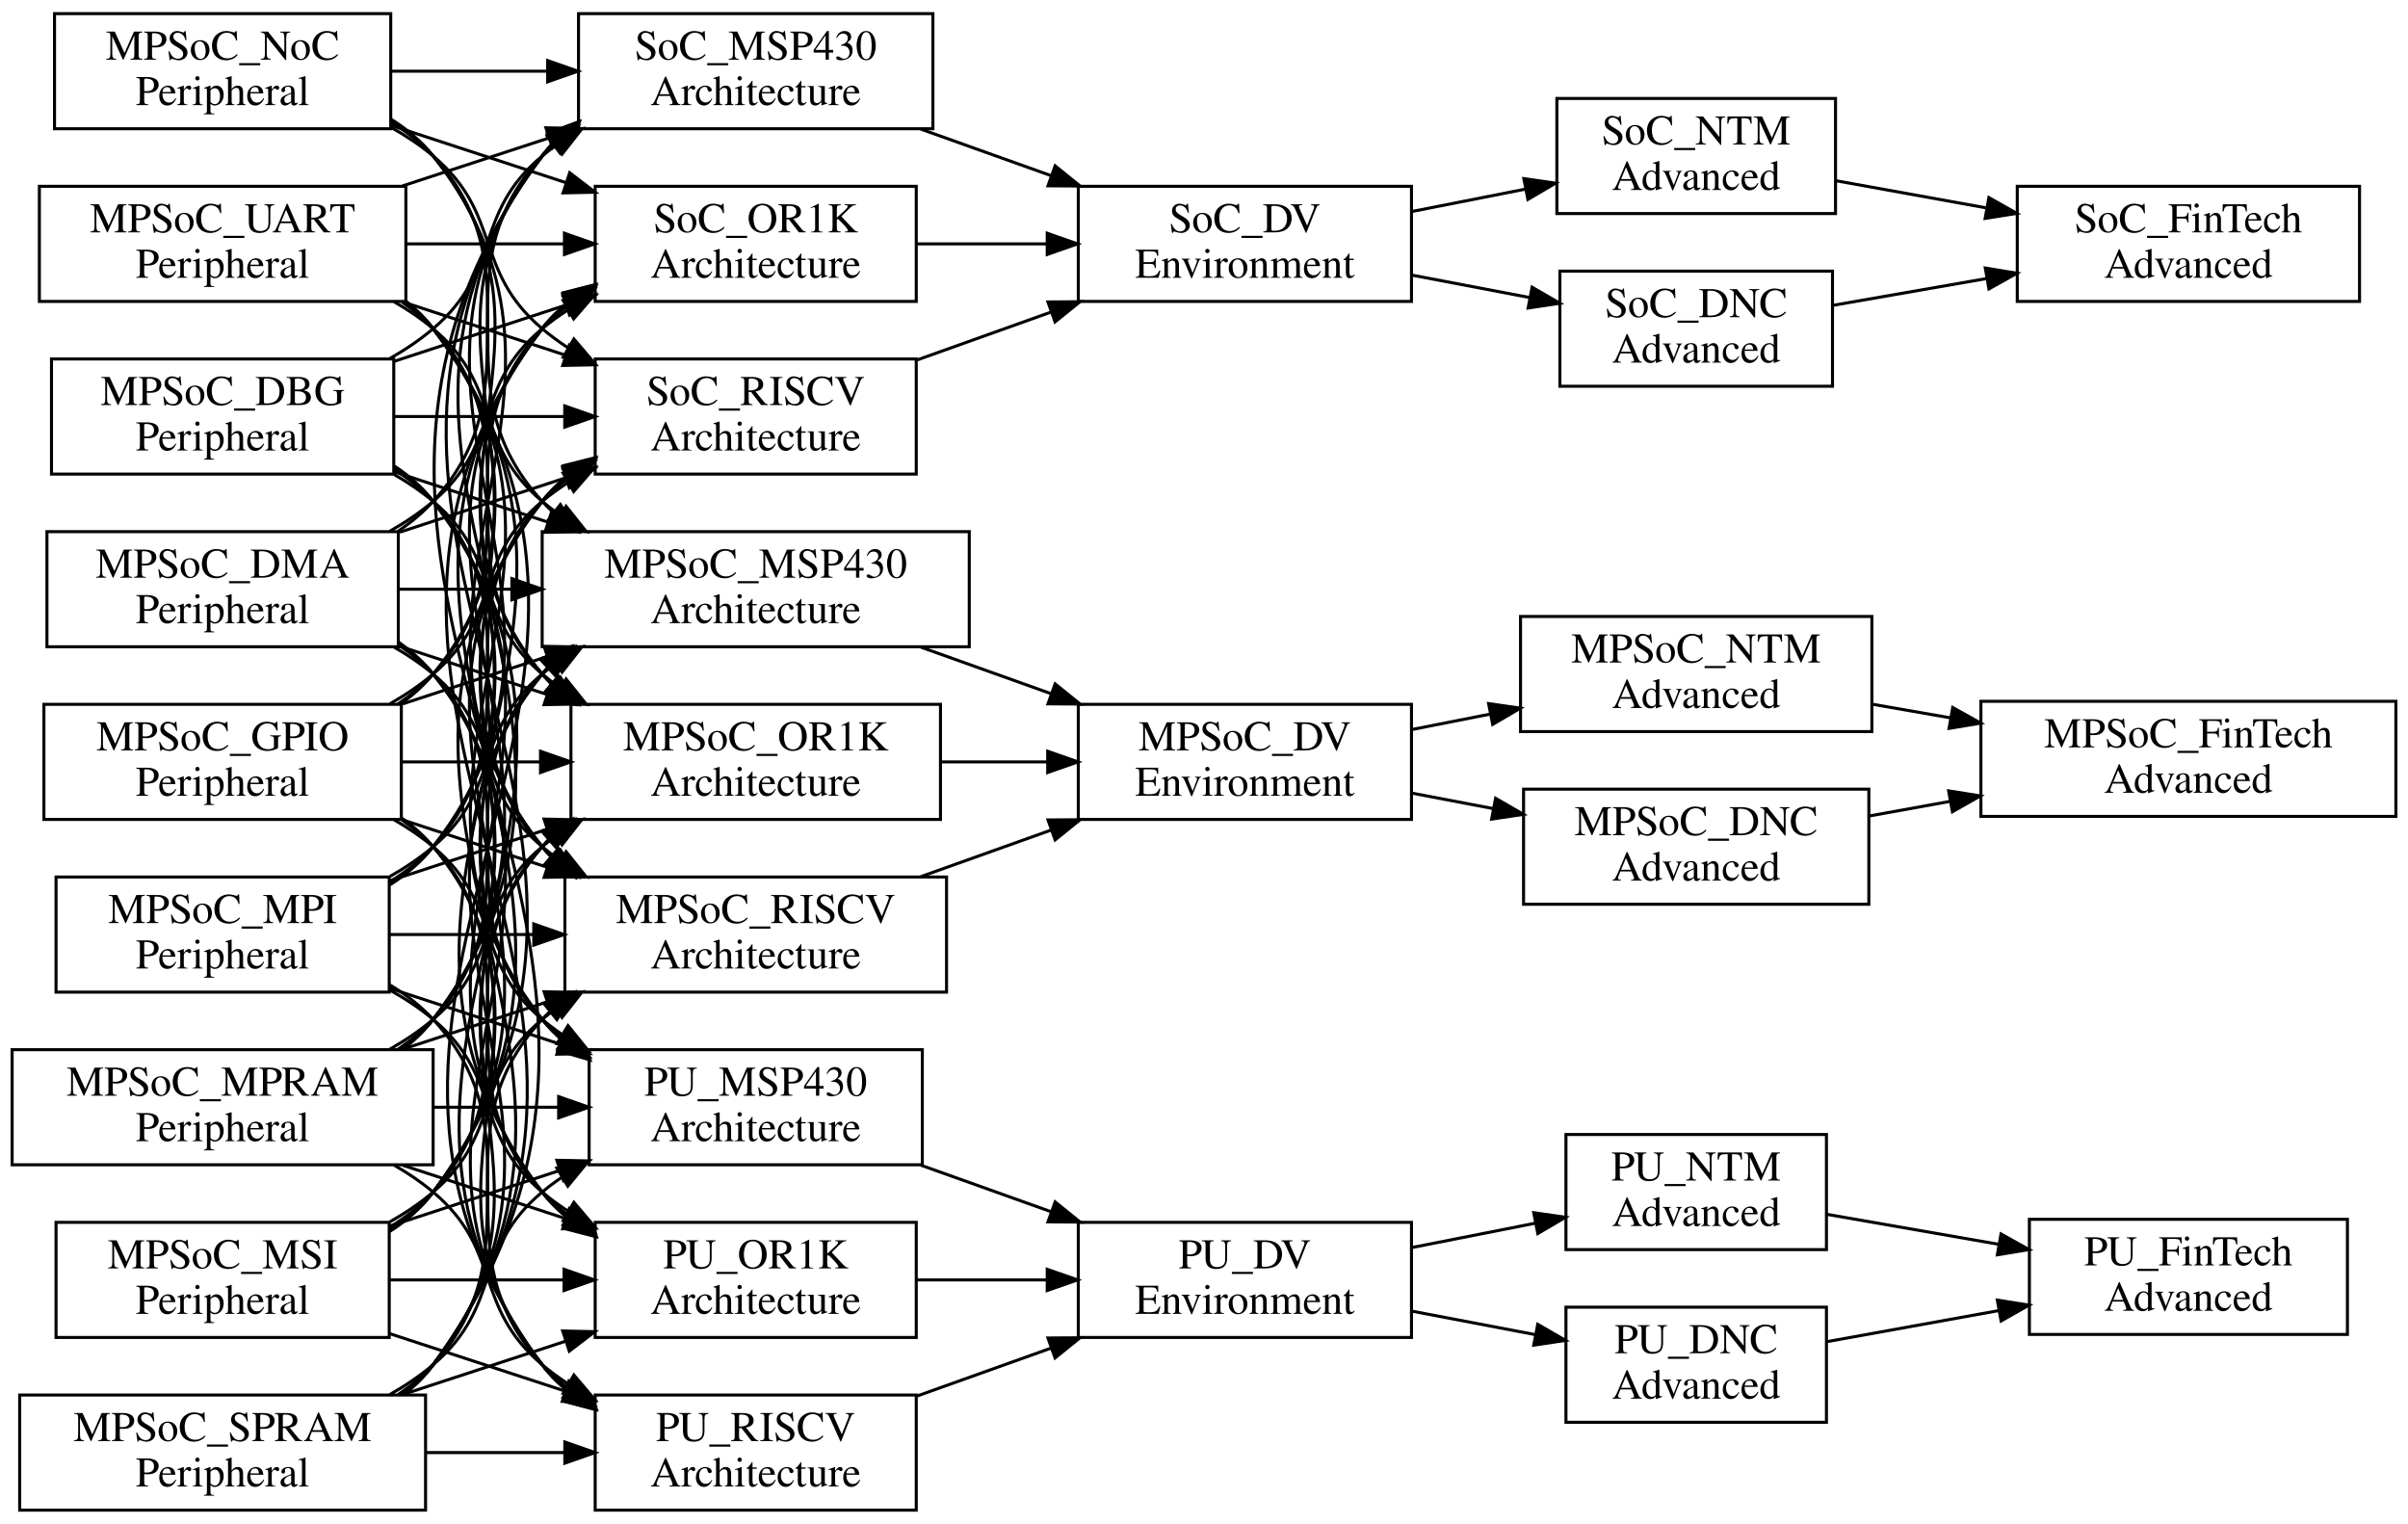
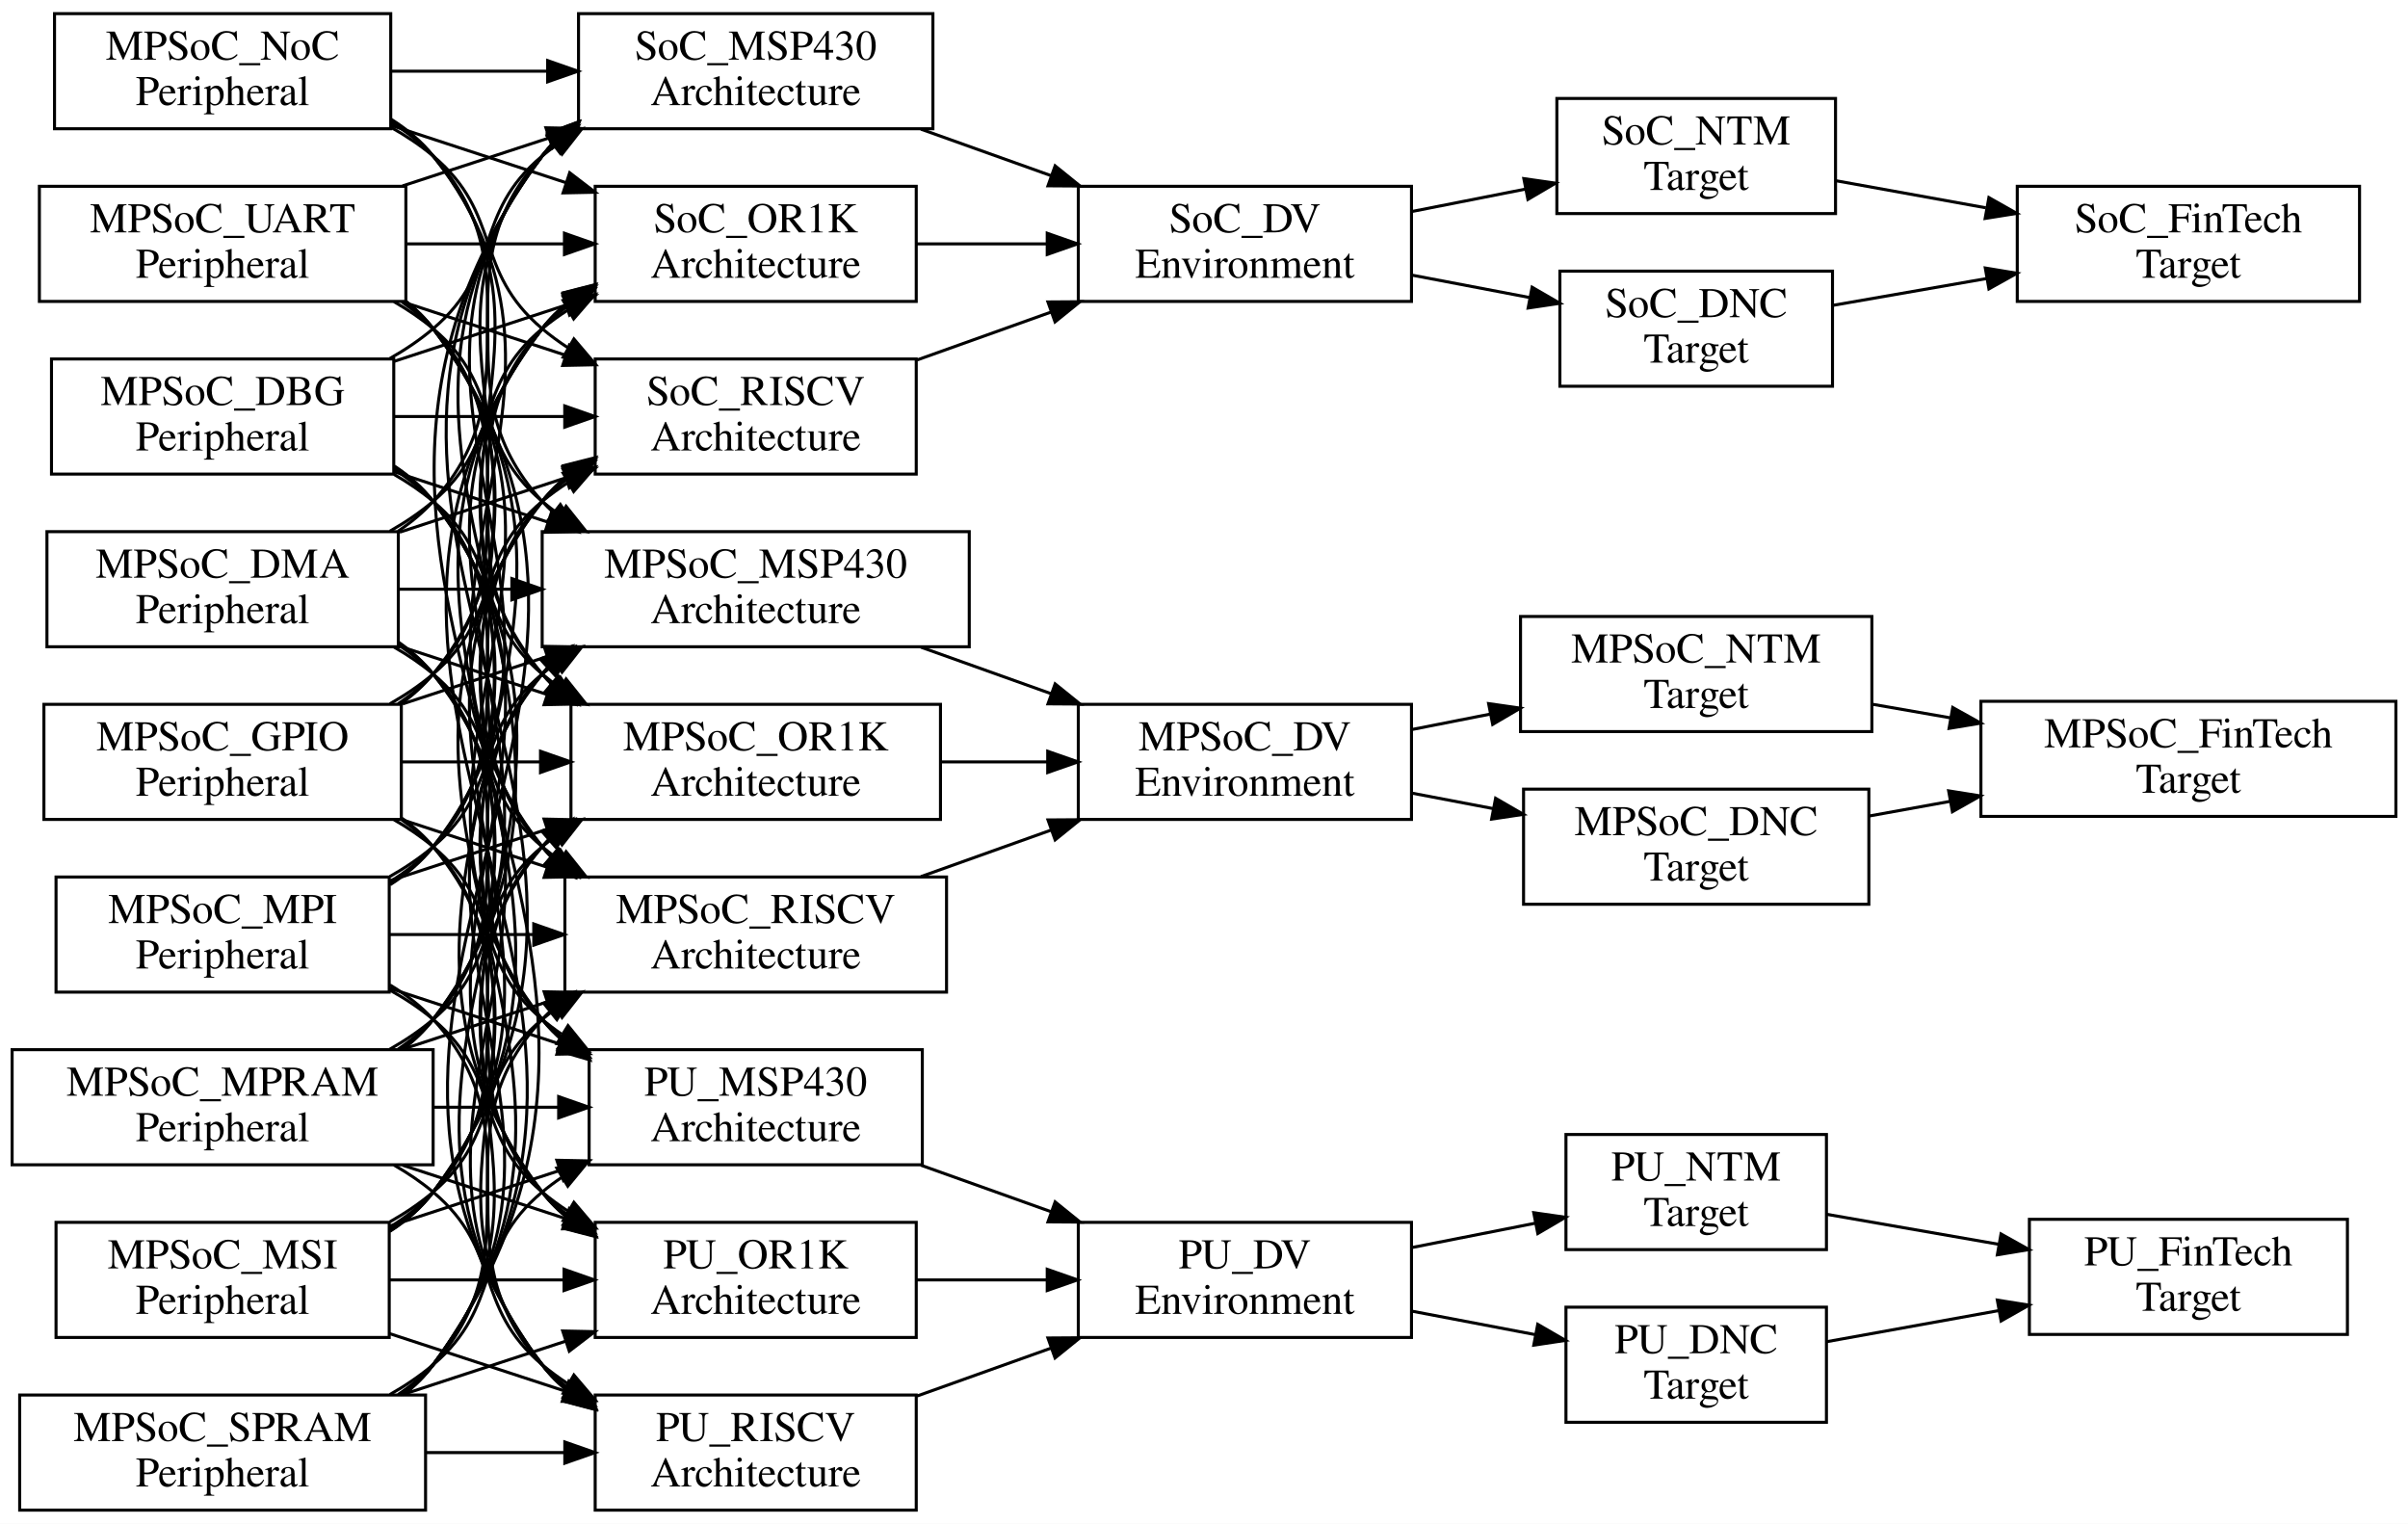
<svg xmlns="http://www.w3.org/2000/svg" width="795pt" height="503pt" viewBox="0.00 0.00 795.00 503.00">
  <g id="graph0" class="graph" transform="scale(1 1) rotate(0) translate(4 499)">
    <polygon fill="white" stroke="transparent" points="-4,4 -4,-499 791,-499 791,4 -4,4" />
    <g id="node1" class="node">
      <polygon fill="none" stroke="black" points="13,-342.5 13,-380.5 126,-380.5 126,-342.5 13,-342.5" />
      <text text-anchor="middle" x="69.5" y="-365.3" font-family="Times,serif" font-size="14.00">MPSoC_DBG </text>
      <text text-anchor="middle" x="69.5" y="-350.3" font-family="Times,serif" font-size="14.00">Peripheral</text>
    </g>
    <g id="node10" class="node">
      <polygon fill="none" stroke="black" points="175,-285.5 175,-323.5 316,-323.5 316,-285.5 175,-285.5" />
      <text text-anchor="middle" x="245.5" y="-308.3" font-family="Times,serif" font-size="14.00">MPSoC_MSP430 </text>
      <text text-anchor="middle" x="245.5" y="-293.3" font-family="Times,serif" font-size="14.00">Architecture</text>
    </g>
    <g id="edge1" class="edge">
      <path fill="none" stroke="black" d="M126.03,-343.31C142.16,-338.02 159.96,-332.19 176.75,-326.69" />
      <polygon fill="black" stroke="black" points="178.08,-329.94 186.5,-323.5 175.91,-323.29 178.08,-329.94" />
    </g>
    <g id="node11" class="node">
      <polygon fill="none" stroke="black" points="184.5,-228.5 184.5,-266.5 306.5,-266.5 306.5,-228.5 184.5,-228.5" />
      <text text-anchor="middle" x="245.5" y="-251.3" font-family="Times,serif" font-size="14.00">MPSoC_OR1K </text>
      <text text-anchor="middle" x="245.5" y="-236.3" font-family="Times,serif" font-size="14.00">Architecture</text>
    </g>
    <g id="edge27" class="edge">
      <path fill="none" stroke="black" d="M126.1,-342.39C130.68,-339.76 135.06,-336.8 139,-333.5 161.96,-314.25 152.11,-295.83 175,-276.5 176.79,-274.99 178.66,-273.55 180.6,-272.18" />
      <polygon fill="black" stroke="black" points="182.89,-274.87 189.5,-266.59 179.17,-268.95 182.89,-274.87" />
    </g>
    <g id="node12" class="node">
      <polygon fill="none" stroke="black" points="182.5,-171.5 182.5,-209.5 308.5,-209.5 308.5,-171.5 182.5,-171.5" />
      <text text-anchor="middle" x="245.5" y="-194.3" font-family="Times,serif" font-size="14.00">MPSoC_RISCV </text>
      <text text-anchor="middle" x="245.5" y="-179.3" font-family="Times,serif" font-size="14.00">Architecture</text>
    </g>
    <g id="edge53" class="edge">
      <path fill="none" stroke="black" d="M126.08,-344.04C130.84,-341.05 135.26,-337.56 139,-333.5 175,-294.42 139.15,-258.71 175,-219.5 176.18,-218.21 177.43,-216.97 178.74,-215.78" />
      <polygon fill="black" stroke="black" points="181,-218.46 186.76,-209.57 176.71,-212.93 181,-218.46" />
    </g>
    <g id="node13" class="node">
      <polygon fill="none" stroke="black" points="187,-456.5 187,-494.5 304,-494.5 304,-456.5 187,-456.5" />
      <text text-anchor="middle" x="245.5" y="-479.3" font-family="Times,serif" font-size="14.00">SoC_MSP430 </text>
      <text text-anchor="middle" x="245.5" y="-464.3" font-family="Times,serif" font-size="14.00">Architecture</text>
    </g>
    <g id="edge10" class="edge">
      <path fill="none" stroke="black" d="M124.71,-380.66C129.8,-383.55 134.67,-386.82 139,-390.5 161.84,-409.89 151.99,-428.31 175,-447.5 176.37,-448.65 177.8,-449.75 179.27,-450.81" />
      <polygon fill="black" stroke="black" points="177.78,-454.02 188.09,-456.46 181.56,-448.12 177.78,-454.02" />
    </g>
    <g id="node14" class="node">
      <polygon fill="none" stroke="black" points="192.5,-399.5 192.5,-437.5 298.5,-437.5 298.5,-399.5 192.5,-399.5" />
      <text text-anchor="middle" x="245.5" y="-422.3" font-family="Times,serif" font-size="14.00">SoC_OR1K </text>
      <text text-anchor="middle" x="245.5" y="-407.3" font-family="Times,serif" font-size="14.00">Architecture</text>
    </g>
    <g id="edge36" class="edge">
      <path fill="none" stroke="black" d="M126.03,-379.69C144.16,-385.63 164.39,-392.26 182.93,-398.33" />
      <polygon fill="black" stroke="black" points="181.86,-401.66 192.45,-401.45 184.04,-395.01 181.86,-401.66" />
    </g>
    <g id="node15" class="node">
      <polygon fill="none" stroke="black" points="192.5,-342.5 192.5,-380.5 298.5,-380.5 298.5,-342.5 192.5,-342.5" />
      <text text-anchor="middle" x="245.5" y="-365.3" font-family="Times,serif" font-size="14.00">SoC_RISCV </text>
      <text text-anchor="middle" x="245.5" y="-350.3" font-family="Times,serif" font-size="14.00">Architecture</text>
    </g>
    <g id="edge62" class="edge">
      <path fill="none" stroke="black" d="M126.03,-361.5C143.99,-361.5 164.02,-361.5 182.42,-361.5" />
      <polygon fill="black" stroke="black" points="182.45,-365 192.45,-361.5 182.45,-358 182.45,-365" />
    </g>
    <g id="node16" class="node">
      <polygon fill="none" stroke="black" points="190.5,-114.5 190.5,-152.5 300.5,-152.5 300.5,-114.5 190.5,-114.5" />
      <text text-anchor="middle" x="245.5" y="-137.3" font-family="Times,serif" font-size="14.00">PU_MSP430 </text>
      <text text-anchor="middle" x="245.5" y="-122.3" font-family="Times,serif" font-size="14.00">Architecture</text>
    </g>
    <g id="edge19" class="edge">
      <path fill="none" stroke="black" d="M126.18,-344.63C130.98,-341.52 135.38,-337.84 139,-333.5 188.74,-273.85 125.47,-222.33 175,-162.5 177.13,-159.93 179.52,-157.59 182.1,-155.45" />
      <polygon fill="black" stroke="black" points="184.2,-158.25 190.36,-149.62 180.17,-152.53 184.2,-158.25" />
    </g>
    <g id="node17" class="node">
      <polygon fill="none" stroke="black" points="192.5,-57.5 192.5,-95.5 298.5,-95.5 298.5,-57.5 192.5,-57.5" />
      <text text-anchor="middle" x="245.5" y="-80.3" font-family="Times,serif" font-size="14.00">PU_OR1K </text>
      <text text-anchor="middle" x="245.5" y="-65.3" font-family="Times,serif" font-size="14.00">Architecture</text>
    </g>
    <g id="edge45" class="edge">
      <path fill="none" stroke="black" d="M126.08,-345.03C130.97,-341.84 135.41,-338.03 139,-333.5 202.68,-253.07 111.61,-186.16 175,-105.5 177.64,-102.15 180.73,-99.18 184.12,-96.55" />
      <polygon fill="black" stroke="black" points="186.08,-99.44 192.49,-91.01 182.22,-93.6 186.08,-99.44" />
    </g>
    <g id="node18" class="node">
      <polygon fill="none" stroke="black" points="192.5,-0.5 192.5,-38.5 298.5,-38.5 298.5,-0.5 192.5,-0.5" />
      <text text-anchor="middle" x="245.5" y="-23.3" font-family="Times,serif" font-size="14.00">PU_RISCV </text>
      <text text-anchor="middle" x="245.5" y="-8.3" font-family="Times,serif" font-size="14.00">Architecture</text>
    </g>
    <g id="edge71" class="edge">
      <path fill="none" stroke="black" d="M126.22,-345.14C131.08,-341.93 135.48,-338.09 139,-333.5 216.69,-232.19 97.68,-150.09 175,-48.5 177.58,-45.11 180.64,-42.11 184,-39.45" />
      <polygon fill="black" stroke="black" points="185.96,-42.35 192.33,-33.88 182.07,-36.53 185.96,-42.35" />
    </g>
    <g id="node2" class="node">
      <polygon fill="none" stroke="black" points="11.5,-285.5 11.5,-323.5 127.5,-323.5 127.5,-285.5 11.5,-285.5" />
      <text text-anchor="middle" x="69.5" y="-308.3" font-family="Times,serif" font-size="14.00">MPSoC_DMA </text>
      <text text-anchor="middle" x="69.5" y="-293.3" font-family="Times,serif" font-size="14.00">Peripheral</text>
    </g>
    <g id="edge2" class="edge">
      <path fill="none" stroke="black" d="M127.96,-304.5C139.71,-304.5 152.28,-304.5 164.66,-304.5" />
      <polygon fill="black" stroke="black" points="164.99,-308 174.99,-304.5 164.99,-301 164.99,-308" />
    </g>
    <g id="edge28" class="edge">
      <path fill="none" stroke="black" d="M127.96,-285.68C143.45,-280.6 160.36,-275.06 176.38,-269.82" />
      <polygon fill="black" stroke="black" points="177.8,-273.03 186.21,-266.59 175.62,-266.38 177.8,-273.03" />
    </g>
    <g id="edge54" class="edge">
      <path fill="none" stroke="black" d="M126.1,-285.39C130.68,-282.76 135.06,-279.8 139,-276.5 161.96,-257.25 152.11,-238.83 175,-219.5 176.79,-217.99 178.66,-216.55 180.6,-215.18" />
      <polygon fill="black" stroke="black" points="182.89,-217.87 189.5,-209.59 179.17,-211.95 182.89,-217.87" />
    </g>
    <g id="edge11" class="edge">
      <path fill="none" stroke="black" d="M127.41,-323.65C131.66,-326.51 135.61,-329.77 139,-333.5 174.75,-372.81 138.91,-408.51 175,-447.5 176.18,-448.78 177.44,-450 178.74,-451.17" />
      <polygon fill="black" stroke="black" points="176.7,-454.01 186.78,-457.28 180.93,-448.44 176.7,-454.01" />
    </g>
    <g id="edge37" class="edge">
      <path fill="none" stroke="black" d="M124.71,-323.66C129.8,-326.55 134.67,-329.82 139,-333.5 161.84,-352.89 151.99,-371.31 175,-390.5 177.68,-392.73 180.56,-394.81 183.57,-396.73" />
      <polygon fill="black" stroke="black" points="181.92,-399.82 192.33,-401.75 185.4,-393.74 181.92,-399.82" />
    </g>
    <g id="edge63" class="edge">
      <path fill="none" stroke="black" d="M127.96,-323.32C145.5,-329.07 164.85,-335.41 182.67,-341.25" />
      <polygon fill="black" stroke="black" points="181.8,-344.64 192.39,-344.43 183.97,-337.99 181.8,-344.64" />
    </g>
    <g id="edge20" class="edge">
      <path fill="none" stroke="black" d="M127.72,-285.98C131.86,-283.23 135.69,-280.09 139,-276.5 175,-237.42 139.15,-201.71 175,-162.5 177.07,-160.24 179.34,-158.15 181.76,-156.22" />
      <polygon fill="black" stroke="black" points="184.21,-158.78 190.49,-150.24 180.26,-153 184.21,-158.78" />
    </g>
    <g id="edge46" class="edge">
      <path fill="none" stroke="black" d="M127.8,-286.55C131.97,-283.67 135.79,-280.35 139,-276.5 188.74,-216.85 125.47,-165.33 175,-105.5 177.6,-102.36 180.6,-99.56 183.85,-97.05" />
      <polygon fill="black" stroke="black" points="185.98,-99.84 192.42,-91.42 182.14,-93.99 185.98,-99.84" />
    </g>
    <g id="edge72" class="edge">
      <path fill="none" stroke="black" d="M127.69,-286.94C131.94,-283.98 135.81,-280.53 139,-276.5 202.68,-196.07 111.61,-129.16 175,-48.5 177.64,-45.15 180.73,-42.18 184.12,-39.55" />
      <polygon fill="black" stroke="black" points="186.08,-42.44 192.49,-34.01 182.22,-36.6 186.08,-42.44" />
    </g>
    <g id="node3" class="node">
      <polygon fill="none" stroke="black" points="10.5,-228.5 10.5,-266.5 128.5,-266.5 128.5,-228.5 10.5,-228.5" />
      <text text-anchor="middle" x="69.5" y="-251.3" font-family="Times,serif" font-size="14.00">MPSoC_GPIO </text>
      <text text-anchor="middle" x="69.5" y="-236.3" font-family="Times,serif" font-size="14.00">Peripheral</text>
    </g>
    <g id="edge3" class="edge">
      <path fill="none" stroke="black" d="M128.92,-266.64C144.21,-271.65 160.83,-277.09 176.56,-282.25" />
      <polygon fill="black" stroke="black" points="175.64,-285.62 186.23,-285.41 177.82,-278.97 175.64,-285.62" />
    </g>
    <g id="edge29" class="edge">
      <path fill="none" stroke="black" d="M128.92,-247.5C143.44,-247.5 159.16,-247.5 174.18,-247.5" />
      <polygon fill="black" stroke="black" points="174.45,-251 184.45,-247.5 174.45,-244 174.45,-251" />
    </g>
    <g id="edge55" class="edge">
      <path fill="none" stroke="black" d="M128.92,-228.36C144.21,-223.35 160.83,-217.91 176.56,-212.75" />
      <polygon fill="black" stroke="black" points="177.82,-216.03 186.23,-209.59 175.64,-209.38 177.82,-216.03" />
    </g>
    <g id="edge12" class="edge">
      <path fill="none" stroke="black" d="M128.13,-266.53C132.18,-269.41 135.88,-272.71 139,-276.5 188.37,-336.45 125.11,-387.98 175,-447.5 176.15,-448.87 177.38,-450.18 178.67,-451.42" />
      <polygon fill="black" stroke="black" points="176.71,-454.33 186.7,-457.85 181.08,-448.87 176.71,-454.33" />
    </g>
    <g id="edge38" class="edge">
      <path fill="none" stroke="black" d="M127.41,-266.65C131.66,-269.51 135.61,-272.77 139,-276.5 174.75,-315.81 138.91,-351.51 175,-390.5 177.58,-393.29 180.48,-395.81 183.59,-398.08" />
      <polygon fill="black" stroke="black" points="181.91,-401.16 192.23,-403.53 185.64,-395.24 181.91,-401.16" />
    </g>
    <g id="edge64" class="edge">
      <path fill="none" stroke="black" d="M124.71,-266.66C129.8,-269.55 134.67,-272.82 139,-276.5 161.84,-295.89 151.99,-314.31 175,-333.5 177.68,-335.73 180.56,-337.81 183.57,-339.73" />
      <polygon fill="black" stroke="black" points="181.92,-342.82 192.33,-344.75 185.4,-336.74 181.92,-342.82" />
    </g>
    <g id="edge21" class="edge">
      <path fill="none" stroke="black" d="M126.1,-228.39C130.68,-225.76 135.06,-222.8 139,-219.5 161.96,-200.25 152.11,-181.83 175,-162.5 177.01,-160.8 179.13,-159.19 181.34,-157.67" />
      <polygon fill="black" stroke="black" points="183.53,-160.43 190.2,-152.19 179.85,-154.47 183.53,-160.43" />
    </g>
    <g id="edge47" class="edge">
      <path fill="none" stroke="black" d="M128.7,-228.32C132.46,-225.73 135.95,-222.81 139,-219.5 175,-180.42 139.15,-144.71 175,-105.5 177.58,-102.68 180.47,-100.13 183.58,-97.82" />
      <polygon fill="black" stroke="black" points="185.71,-100.6 192.22,-92.24 181.92,-94.72 185.71,-100.6" />
    </g>
    <g id="edge73" class="edge">
      <path fill="none" stroke="black" d="M128.75,-228.88C132.55,-226.16 136.04,-223.05 139,-219.5 188.74,-159.85 125.47,-108.33 175,-48.5 177.6,-45.36 180.6,-42.56 183.85,-40.05" />
      <polygon fill="black" stroke="black" points="185.98,-42.84 192.42,-34.42 182.14,-36.99 185.98,-42.84" />
    </g>
    <g id="node4" class="node">
      <polygon fill="none" stroke="black" points="14.5,-171.5 14.5,-209.5 124.5,-209.5 124.5,-171.5 14.5,-171.5" />
      <text text-anchor="middle" x="69.5" y="-194.3" font-family="Times,serif" font-size="14.00">MPSoC_MPI </text>
      <text text-anchor="middle" x="69.5" y="-179.3" font-family="Times,serif" font-size="14.00">Peripheral</text>
    </g>
    <g id="edge4" class="edge">
      <path fill="none" stroke="black" d="M124.71,-209.66C129.8,-212.55 134.67,-215.82 139,-219.5 161.84,-238.89 151.99,-257.31 175,-276.5 176.37,-277.65 177.8,-278.75 179.27,-279.81" />
      <polygon fill="black" stroke="black" points="177.78,-283.02 188.09,-285.46 181.56,-277.12 177.78,-283.02" />
    </g>
    <g id="edge30" class="edge">
      <path fill="none" stroke="black" d="M124.6,-208.22C140.95,-213.58 159.11,-219.53 176.25,-225.14" />
      <polygon fill="black" stroke="black" points="175.61,-228.62 186.21,-228.4 177.79,-221.96 175.61,-228.62" />
    </g>
    <g id="edge56" class="edge">
      <path fill="none" stroke="black" d="M124.6,-190.5C139.58,-190.5 156.08,-190.5 171.92,-190.5" />
      <polygon fill="black" stroke="black" points="172.22,-194 182.22,-190.5 172.22,-187 172.22,-194" />
    </g>
    <g id="edge13" class="edge">
      <path fill="none" stroke="black" d="M124.79,-206.94C130.19,-210.37 135.1,-214.51 139,-219.5 202.18,-300.33 111.12,-367.23 175,-447.5 176.25,-449.06 177.59,-450.54 179.02,-451.94" />
      <polygon fill="black" stroke="black" points="176.83,-454.67 186.8,-458.25 181.25,-449.24 176.83,-454.67" />
    </g>
    <g id="edge39" class="edge">
      <path fill="none" stroke="black" d="M124.54,-207.14C129.99,-210.54 134.98,-214.62 139,-219.5 188.37,-279.45 125.11,-330.98 175,-390.5 177.6,-393.61 180.61,-396.37 183.87,-398.83" />
      <polygon fill="black" stroke="black" points="182.13,-401.88 192.44,-404.35 185.92,-395.99 182.13,-401.88" />
    </g>
    <g id="edge65" class="edge">
      <path fill="none" stroke="black" d="M124.75,-207.95C130.02,-211.19 134.92,-215.01 139,-219.5 174.75,-258.81 138.91,-294.51 175,-333.5 177.58,-336.29 180.48,-338.81 183.59,-341.08" />
      <polygon fill="black" stroke="black" points="181.91,-344.16 192.23,-346.53 185.64,-338.24 181.91,-344.16" />
    </g>
    <g id="edge22" class="edge">
      <path fill="none" stroke="black" d="M124.6,-172.78C142.44,-166.93 162.45,-160.38 180.93,-154.33" />
      <polygon fill="black" stroke="black" points="182.02,-157.65 190.43,-151.21 179.84,-151 182.02,-157.65" />
    </g>
    <g id="edge48" class="edge">
      <path fill="none" stroke="black" d="M124.71,-172.17C129.8,-169.34 134.67,-166.13 139,-162.5 161.96,-143.25 152.11,-124.83 175,-105.5 177.68,-103.24 180.56,-101.13 183.57,-99.17" />
      <polygon fill="black" stroke="black" points="185.47,-102.11 192.33,-94.04 181.93,-96.07 185.47,-102.11" />
    </g>
    <g id="edge74" class="edge">
      <path fill="none" stroke="black" d="M124.74,-173.87C130.01,-170.7 134.91,-166.94 139,-162.5 175,-123.42 139.15,-87.71 175,-48.5 177.58,-45.68 180.47,-43.13 183.58,-40.82" />
      <polygon fill="black" stroke="black" points="185.71,-43.6 192.22,-35.24 181.92,-37.72 185.71,-43.6" />
    </g>
    <g id="node5" class="node">
      <polygon fill="none" stroke="black" points="0,-114.5 0,-152.5 139,-152.5 139,-114.5 0,-114.5" />
      <text text-anchor="middle" x="69.5" y="-137.3" font-family="Times,serif" font-size="14.00">MPSoC_MPRAM </text>
      <text text-anchor="middle" x="69.5" y="-122.3" font-family="Times,serif" font-size="14.00">Peripheral</text>
    </g>
    <g id="edge5" class="edge">
      <path fill="none" stroke="black" d="M127.41,-152.65C131.66,-155.51 135.61,-158.77 139,-162.5 174.75,-201.81 138.91,-237.51 175,-276.5 175.77,-277.34 176.57,-278.15 177.4,-278.93" />
      <polygon fill="black" stroke="black" points="175.47,-281.87 185.46,-285.4 179.85,-276.41 175.47,-281.87" />
    </g>
    <g id="edge31" class="edge">
      <path fill="none" stroke="black" d="M124.71,-152.66C129.8,-155.55 134.67,-158.82 139,-162.5 161.84,-181.89 151.99,-200.31 175,-219.5 176.37,-220.65 177.8,-221.75 179.27,-222.81" />
      <polygon fill="black" stroke="black" points="177.78,-226.02 188.09,-228.46 181.56,-220.12 177.78,-226.02" />
    </g>
    <g id="edge57" class="edge">
      <path fill="none" stroke="black" d="M128.92,-152.64C144.21,-157.65 160.83,-163.09 176.56,-168.25" />
      <polygon fill="black" stroke="black" points="175.64,-171.62 186.23,-171.41 177.82,-164.97 175.64,-171.62" />
    </g>
    <g id="edge14" class="edge">
      <path fill="none" stroke="black" d="M129.1,-152.73C132.82,-155.56 136.19,-158.79 139,-162.5 216.06,-264.29 97.05,-346.38 175,-447.5 176.25,-449.12 177.61,-450.65 179.06,-452.09" />
      <polygon fill="black" stroke="black" points="177.04,-454.96 186.99,-458.58 181.47,-449.54 177.04,-454.96" />
    </g>
    <g id="edge40" class="edge">
      <path fill="none" stroke="black" d="M128.66,-152.59C132.53,-155.45 136.06,-158.74 139,-162.5 202.18,-243.33 111.12,-310.23 175,-390.5 177.53,-393.67 180.47,-396.49 183.68,-398.99" />
      <polygon fill="black" stroke="black" points="181.89,-402 192.17,-404.56 185.74,-396.15 181.89,-402" />
    </g>
    <g id="edge66" class="edge">
      <path fill="none" stroke="black" d="M128.13,-152.53C132.18,-155.41 135.88,-158.71 139,-162.5 188.37,-222.45 125.11,-273.98 175,-333.5 177.6,-336.61 180.61,-339.37 183.87,-341.83" />
      <polygon fill="black" stroke="black" points="182.13,-344.88 192.44,-347.35 185.92,-338.99 182.13,-344.88" />
    </g>
    <g id="edge23" class="edge">
      <path fill="none" stroke="black" d="M139.27,-133.5C152.82,-133.5 166.99,-133.5 180.38,-133.5" />
      <polygon fill="black" stroke="black" points="180.44,-137 190.44,-133.5 180.44,-130 180.44,-137" />
    </g>
    <g id="edge49" class="edge">
      <path fill="none" stroke="black" d="M128.92,-114.36C146.25,-108.69 165.28,-102.45 182.81,-96.71" />
      <polygon fill="black" stroke="black" points="183.95,-100.02 192.37,-93.58 181.78,-93.36 183.95,-100.02" />
    </g>
    <g id="edge75" class="edge">
      <path fill="none" stroke="black" d="M126.1,-114.39C130.68,-111.76 135.06,-108.8 139,-105.5 161.96,-86.25 152.11,-67.83 175,-48.5 177.68,-46.24 180.56,-44.13 183.57,-42.17" />
      <polygon fill="black" stroke="black" points="185.47,-45.11 192.33,-37.04 181.93,-39.07 185.47,-45.11" />
    </g>
    <g id="node6" class="node">
      <polygon fill="none" stroke="black" points="14.5,-57.5 14.5,-95.5 124.5,-95.5 124.5,-57.5 14.5,-57.5" />
      <text text-anchor="middle" x="69.5" y="-80.3" font-family="Times,serif" font-size="14.00">MPSoC_MSI </text>
      <text text-anchor="middle" x="69.5" y="-65.3" font-family="Times,serif" font-size="14.00">Peripheral</text>
    </g>
    <g id="edge6" class="edge">
      <path fill="none" stroke="black" d="M124.54,-93.14C129.99,-96.54 134.98,-100.62 139,-105.5 188.37,-165.45 125.11,-216.98 175,-276.5 175.62,-277.24 176.27,-277.96 176.93,-278.67" />
      <polygon fill="black" stroke="black" points="174.93,-281.56 184.76,-285.5 179.53,-276.29 174.93,-281.56" />
    </g>
    <g id="edge32" class="edge">
      <path fill="none" stroke="black" d="M124.75,-93.95C130.02,-97.19 134.92,-101.01 139,-105.5 174.75,-144.81 138.91,-180.51 175,-219.5 175.77,-220.34 176.57,-221.15 177.4,-221.93" />
      <polygon fill="black" stroke="black" points="175.47,-224.87 185.46,-228.4 179.85,-219.41 175.47,-224.87" />
    </g>
    <g id="edge58" class="edge">
      <path fill="none" stroke="black" d="M124.71,-95.66C129.8,-98.55 134.67,-101.82 139,-105.5 161.84,-124.89 151.99,-143.31 175,-162.5 176.37,-163.65 177.8,-164.75 179.27,-165.81" />
      <polygon fill="black" stroke="black" points="177.78,-169.02 188.09,-171.46 181.56,-163.12 177.78,-169.02" />
    </g>
    <g id="edge15" class="edge">
      <path fill="none" stroke="black" d="M124.71,-92.53C130.2,-96.04 135.16,-100.31 139,-105.5 229.98,-228.31 82.95,-325.49 175,-447.5 176.23,-449.14 177.58,-450.68 179.02,-452.13" />
      <polygon fill="black" stroke="black" points="176.96,-454.97 186.9,-458.66 181.43,-449.58 176.96,-454.97" />
    </g>
    <g id="edge41" class="edge">
      <path fill="none" stroke="black" d="M124.61,-92.61C130.11,-96.11 135.1,-100.35 139,-105.5 216.06,-207.29 97.05,-289.38 175,-390.5 177.52,-393.77 180.48,-396.66 183.74,-399.21" />
      <polygon fill="black" stroke="black" points="182.08,-402.3 192.35,-404.88 185.93,-396.46 182.08,-402.3" />
    </g>
    <g id="edge67" class="edge">
      <path fill="none" stroke="black" d="M124.79,-92.94C130.19,-96.37 135.1,-100.51 139,-105.5 202.18,-186.33 111.12,-253.23 175,-333.5 177.53,-336.67 180.47,-339.49 183.68,-341.99" />
      <polygon fill="black" stroke="black" points="181.89,-345 192.17,-347.56 185.74,-339.15 181.89,-345" />
    </g>
    <g id="edge24" class="edge">
      <path fill="none" stroke="black" d="M124.6,-94.22C142.44,-100.07 162.45,-106.62 180.93,-112.67" />
      <polygon fill="black" stroke="black" points="179.84,-116 190.43,-115.79 182.02,-109.35 179.84,-116" />
    </g>
    <g id="edge50" class="edge">
      <path fill="none" stroke="black" d="M124.6,-76.5C142.78,-76.5 163.21,-76.5 181.99,-76.5" />
      <polygon fill="black" stroke="black" points="182.22,-80 192.22,-76.5 182.22,-73 182.22,-80" />
    </g>
    <g id="edge76" class="edge">
      <path fill="none" stroke="black" d="M124.6,-58.78C142.95,-52.77 163.59,-46 182.51,-39.81" />
      <polygon fill="black" stroke="black" points="183.81,-43.07 192.22,-36.63 181.63,-36.41 183.81,-43.07" />
    </g>
    <g id="node7" class="node">
      <polygon fill="none" stroke="black" points="14,-456.5 14,-494.5 125,-494.5 125,-456.5 14,-456.5" />
      <text text-anchor="middle" x="69.5" y="-479.3" font-family="Times,serif" font-size="14.00">MPSoC_NoC </text>
      <text text-anchor="middle" x="69.5" y="-464.3" font-family="Times,serif" font-size="14.00">Peripheral</text>
    </g>
    <g id="edge7" class="edge">
      <path fill="none" stroke="black" d="M125.08,-458.66C130.22,-455.54 135,-451.85 139,-447.5 175,-408.42 139.15,-372.71 175,-333.5 176.18,-332.21 177.43,-330.97 178.74,-329.78" />
      <polygon fill="black" stroke="black" points="181,-332.46 186.76,-323.57 176.71,-326.93 181,-332.46" />
    </g>
    <g id="edge33" class="edge">
      <path fill="none" stroke="black" d="M125.19,-459.26C130.38,-456.02 135.13,-452.14 139,-447.5 188.74,-387.85 125.47,-336.33 175,-276.5 175.96,-275.34 176.98,-274.22 178.05,-273.14" />
      <polygon fill="black" stroke="black" points="180.33,-275.8 185.71,-266.68 175.81,-270.45 180.33,-275.8" />
    </g>
    <g id="edge59" class="edge">
      <path fill="none" stroke="black" d="M125.1,-459.66C130.37,-456.34 135.17,-452.33 139,-447.5 202.68,-367.07 111.61,-300.16 175,-219.5 175.84,-218.43 176.73,-217.4 177.66,-216.41" />
      <polygon fill="black" stroke="black" points="180.3,-218.74 185.5,-209.51 175.68,-213.48 180.3,-218.74" />
    </g>
    <g id="edge16" class="edge">
      <path fill="none" stroke="black" d="M125.08,-475.5C141.34,-475.5 159.36,-475.5 176.37,-475.5" />
      <polygon fill="black" stroke="black" points="176.81,-479 186.81,-475.5 176.81,-472 176.81,-479" />
    </g>
    <g id="edge42" class="edge">
      <path fill="none" stroke="black" d="M125.08,-457.62C143.41,-451.62 163.98,-444.88 182.82,-438.71" />
      <polygon fill="black" stroke="black" points="184.08,-441.98 192.49,-435.54 181.9,-435.32 184.08,-441.98" />
    </g>
    <g id="edge68" class="edge">
      <path fill="none" stroke="black" d="M125.06,-456.98C130.02,-454.2 134.77,-451.05 139,-447.5 161.96,-428.25 152.11,-409.83 175,-390.5 177.68,-388.24 180.56,-386.13 183.57,-384.17" />
      <polygon fill="black" stroke="black" points="185.47,-387.11 192.33,-379.04 181.93,-381.07 185.47,-387.11" />
    </g>
    <g id="node8" class="node">
      <polygon fill="none" stroke="black" points="2.5,-0.5 2.5,-38.5 136.5,-38.5 136.5,-0.5 2.5,-0.5" />
      <text text-anchor="middle" x="69.5" y="-23.3" font-family="Times,serif" font-size="14.00">MPSoC_SPRAM </text>
      <text text-anchor="middle" x="69.5" y="-8.3" font-family="Times,serif" font-size="14.00">Peripheral</text>
    </g>
    <g id="edge8" class="edge">
      <path fill="none" stroke="black" d="M128.66,-38.59C132.53,-41.45 136.06,-44.74 139,-48.5 202.18,-129.33 111.12,-196.23 175,-276.5 175.58,-277.23 176.19,-277.95 176.82,-278.65" />
      <polygon fill="black" stroke="black" points="174.5,-281.27 184.25,-285.42 179.22,-276.1 174.5,-281.27" />
    </g>
    <g id="edge34" class="edge">
      <path fill="none" stroke="black" d="M128.13,-38.53C132.18,-41.41 135.88,-44.71 139,-48.5 188.37,-108.45 125.11,-159.98 175,-219.5 175.62,-220.24 176.27,-220.96 176.93,-221.67" />
      <polygon fill="black" stroke="black" points="174.93,-224.56 184.76,-228.5 179.53,-219.29 174.93,-224.56" />
    </g>
    <g id="edge60" class="edge">
      <path fill="none" stroke="black" d="M127.41,-38.65C131.66,-41.51 135.61,-44.77 139,-48.5 174.75,-87.81 138.91,-123.51 175,-162.5 175.77,-163.34 176.57,-164.15 177.4,-164.93" />
      <polygon fill="black" stroke="black" points="175.47,-167.87 185.46,-171.4 179.85,-162.41 175.47,-167.87" />
    </g>
    <g id="edge17" class="edge">
      <path fill="none" stroke="black" d="M129.25,-38.62C132.94,-41.47 136.26,-44.74 139,-48.5 243.92,-192.36 68.82,-304.57 175,-447.5 176.22,-449.14 177.56,-450.69 178.98,-452.15" />
      <polygon fill="black" stroke="black" points="176.91,-454.98 186.83,-458.71 181.4,-449.61 176.91,-454.98" />
    </g>
    <g id="edge43" class="edge">
      <path fill="none" stroke="black" d="M129.19,-38.66C132.89,-41.51 136.23,-44.76 139,-48.5 229.98,-171.31 82.95,-268.49 175,-390.5 177.49,-393.79 180.42,-396.7 183.66,-399.27" />
      <polygon fill="black" stroke="black" points="181.97,-402.35 192.24,-404.97 185.85,-396.52 181.97,-402.35" />
    </g>
    <g id="edge69" class="edge">
      <path fill="none" stroke="black" d="M129.1,-38.73C132.82,-41.56 136.19,-44.79 139,-48.5 216.06,-150.29 97.05,-232.38 175,-333.5 177.52,-336.77 180.48,-339.66 183.74,-342.21" />
      <polygon fill="black" stroke="black" points="182.08,-345.3 192.35,-347.88 185.93,-339.46 182.08,-345.3" />
    </g>
    <g id="edge25" class="edge">
      <path fill="none" stroke="black" d="M124.71,-38.66C129.8,-41.55 134.67,-44.82 139,-48.5 161.84,-67.89 151.99,-86.31 175,-105.5 177.01,-107.18 179.13,-108.76 181.34,-110.26" />
      <polygon fill="black" stroke="black" points="179.83,-113.44 190.2,-115.63 183.46,-107.45 179.83,-113.44" />
    </g>
    <g id="edge51" class="edge">
      <path fill="none" stroke="black" d="M128.92,-38.64C146.25,-44.31 165.28,-50.55 182.81,-56.29" />
      <polygon fill="black" stroke="black" points="181.78,-59.64 192.37,-59.42 183.95,-52.98 181.78,-59.64" />
    </g>
    <g id="edge77" class="edge">
      <path fill="none" stroke="black" d="M136.78,-19.5C151.76,-19.5 167.61,-19.5 182.42,-19.5" />
      <polygon fill="black" stroke="black" points="182.47,-23 192.47,-19.5 182.47,-16 182.47,-23" />
    </g>
    <g id="node9" class="node">
      <polygon fill="none" stroke="black" points="9,-399.5 9,-437.5 130,-437.5 130,-399.5 9,-399.5" />
      <text text-anchor="middle" x="69.5" y="-422.3" font-family="Times,serif" font-size="14.00">MPSoC_UART </text>
      <text text-anchor="middle" x="69.5" y="-407.3" font-family="Times,serif" font-size="14.00">Peripheral</text>
    </g>
    <g id="edge9" class="edge">
      <path fill="none" stroke="black" d="M126.1,-399.39C130.68,-396.76 135.06,-393.8 139,-390.5 161.96,-371.25 152.11,-352.83 175,-333.5 176.79,-331.99 178.66,-330.55 180.6,-329.18" />
      <polygon fill="black" stroke="black" points="182.89,-331.87 189.5,-323.59 179.17,-325.95 182.89,-331.87" />
    </g>
    <g id="edge35" class="edge">
      <path fill="none" stroke="black" d="M128.7,-399.32C132.46,-396.73 135.95,-393.81 139,-390.5 175,-351.42 139.15,-315.71 175,-276.5 176.18,-275.21 177.43,-273.97 178.74,-272.78" />
      <polygon fill="black" stroke="black" points="181,-275.46 186.76,-266.57 176.71,-269.93 181,-275.46" />
    </g>
    <g id="edge61" class="edge">
      <path fill="none" stroke="black" d="M129.38,-399.42C132.94,-396.81 136.2,-393.85 139,-390.5 188.74,-330.85 125.47,-279.33 175,-219.5 175.96,-218.34 176.98,-217.22 178.05,-216.14" />
      <polygon fill="black" stroke="black" points="180.33,-218.8 185.71,-209.68 175.81,-213.45 180.33,-218.8" />
    </g>
    <g id="edge18" class="edge">
      <path fill="none" stroke="black" d="M128.92,-437.64C144.38,-442.7 161.18,-448.21 177.07,-453.41" />
      <polygon fill="black" stroke="black" points="176.23,-456.82 186.82,-456.61 178.41,-450.17 176.23,-456.82" />
    </g>
    <g id="edge44" class="edge">
      <path fill="none" stroke="black" d="M130.38,-418.5C147.07,-418.5 165.24,-418.5 182.07,-418.5" />
      <polygon fill="black" stroke="black" points="182.35,-422 192.35,-418.5 182.35,-415 182.35,-422" />
    </g>
    <g id="edge70" class="edge">
      <path fill="none" stroke="black" d="M128.92,-399.36C146.25,-393.69 165.28,-387.45 182.81,-381.71" />
      <polygon fill="black" stroke="black" points="183.95,-385.02 192.37,-378.58 181.78,-378.36 183.95,-385.02" />
    </g>
    <g id="edge26" class="edge">
      <path fill="none" stroke="black" d="M129.89,-399.34C133.28,-396.76 136.37,-393.82 139,-390.5 202.68,-310.07 111.61,-243.16 175,-162.5 177.1,-159.83 179.49,-157.4 182.09,-155.19" />
      <polygon fill="black" stroke="black" points="184.35,-157.88 190.44,-149.21 180.27,-152.19 184.35,-157.88" />
    </g>
    <g id="edge52" class="edge">
      <path fill="none" stroke="black" d="M130.01,-399.43C133.37,-396.83 136.42,-393.86 139,-390.5 216.69,-289.19 97.68,-207.09 175,-105.5 177.58,-102.11 180.64,-99.11 184,-96.45" />
      <polygon fill="black" stroke="black" points="185.96,-99.35 192.33,-90.88 182.07,-93.53 185.96,-99.35" />
    </g>
    <g id="edge78" class="edge">
      <path fill="none" stroke="black" d="M130.09,-399.5C133.43,-396.87 136.46,-393.89 139,-390.5 230.74,-268.26 83.7,-171.08 175,-48.5 177.55,-45.08 180.58,-42.06 183.92,-39.39" />
      <polygon fill="black" stroke="black" points="185.88,-42.29 192.21,-33.79 181.97,-36.49 185.88,-42.29" />
    </g>
    <g id="node19" class="node">
      <polygon fill="none" stroke="black" points="352,-228.5 352,-266.5 462,-266.5 462,-228.5 352,-228.5" />
      <text text-anchor="middle" x="407" y="-251.3" font-family="Times,serif" font-size="14.00">MPSoC_DV </text>
      <text text-anchor="middle" x="407" y="-236.3" font-family="Times,serif" font-size="14.00">Environment</text>
    </g>
    <g id="edge85" class="edge">
      <path fill="none" stroke="black" d="M300.05,-285.36C313.81,-280.45 328.72,-275.12 342.91,-270.05" />
      <polygon fill="black" stroke="black" points="344.35,-273.25 352.59,-266.59 341.99,-266.66 344.35,-273.25" />
    </g>
    <g id="edge86" class="edge">
      <path fill="none" stroke="black" d="M306.8,-247.5C318.26,-247.5 330.3,-247.5 341.87,-247.5" />
      <polygon fill="black" stroke="black" points="341.9,-251 351.9,-247.5 341.9,-244 341.9,-251" />
    </g>
    <g id="edge87" class="edge">
      <path fill="none" stroke="black" d="M300.05,-209.64C313.81,-214.55 328.72,-219.88 342.91,-224.95" />
      <polygon fill="black" stroke="black" points="341.99,-228.34 352.59,-228.41 344.35,-221.75 341.99,-228.34" />
    </g>
    <g id="node20" class="node">
      <polygon fill="none" stroke="black" points="352,-399.5 352,-437.5 462,-437.5 462,-399.5 352,-399.5" />
      <text text-anchor="middle" x="407" y="-422.3" font-family="Times,serif" font-size="14.00">SoC_DV </text>
      <text text-anchor="middle" x="407" y="-407.3" font-family="Times,serif" font-size="14.00">Environment</text>
    </g>
    <g id="edge82" class="edge">
      <path fill="none" stroke="black" d="M300.05,-456.36C313.81,-451.45 328.72,-446.12 342.91,-441.05" />
      <polygon fill="black" stroke="black" points="344.35,-444.25 352.59,-437.59 341.99,-437.66 344.35,-444.25" />
    </g>
    <g id="edge83" class="edge">
      <path fill="none" stroke="black" d="M298.73,-418.5C312.4,-418.5 327.3,-418.5 341.53,-418.5" />
      <polygon fill="black" stroke="black" points="341.74,-422 351.74,-418.5 341.74,-415 341.74,-422" />
    </g>
    <g id="edge84" class="edge">
      <path fill="none" stroke="black" d="M298.73,-380.16C312.89,-385.22 328.37,-390.76 343.05,-396" />
      <polygon fill="black" stroke="black" points="341.97,-399.33 352.56,-399.4 344.32,-392.74 341.97,-399.33" />
    </g>
    <g id="node21" class="node">
      <polygon fill="none" stroke="black" points="352,-57.5 352,-95.5 462,-95.5 462,-57.5 352,-57.5" />
      <text text-anchor="middle" x="407" y="-80.3" font-family="Times,serif" font-size="14.00">PU_DV </text>
      <text text-anchor="middle" x="407" y="-65.3" font-family="Times,serif" font-size="14.00">Environment</text>
    </g>
    <g id="edge79" class="edge">
      <path fill="none" stroke="black" d="M300.05,-114.36C313.81,-109.45 328.72,-104.12 342.91,-99.05" />
      <polygon fill="black" stroke="black" points="344.35,-102.25 352.59,-95.59 341.99,-95.66 344.35,-102.25" />
    </g>
    <g id="edge80" class="edge">
      <path fill="none" stroke="black" d="M298.73,-76.5C312.4,-76.5 327.3,-76.5 341.53,-76.5" />
      <polygon fill="black" stroke="black" points="341.74,-80 351.74,-76.5 341.74,-73 341.74,-80" />
    </g>
    <g id="edge81" class="edge">
      <path fill="none" stroke="black" d="M298.73,-38.16C312.89,-43.22 328.37,-48.76 343.05,-54" />
      <polygon fill="black" stroke="black" points="341.97,-57.33 352.56,-57.4 344.32,-50.74 341.97,-57.33" />
    </g>
    <g id="node22" class="node">
      <polygon fill="none" stroke="black" points="498,-257.5 498,-295.5 614,-295.5 614,-257.5 498,-257.5" />
      <text text-anchor="middle" x="556" y="-280.3" font-family="Times,serif" font-size="14.00">MPSoC_NTM </text>
-       <text text-anchor="middle" x="556" y="-265.3" font-family="Times,serif" font-size="14.00">Advanced</text>
+       <text text-anchor="middle" x="556" y="-265.3" font-family="Times,serif" font-size="14.00">Target</text>
    </g>
    <g id="edge92" class="edge">
      <path fill="none" stroke="black" d="M462.32,-258.22C470.67,-259.86 479.37,-261.58 487.95,-263.27" />
      <polygon fill="black" stroke="black" points="487.46,-266.74 497.95,-265.24 488.81,-259.88 487.46,-266.74" />
    </g>
    <g id="node25" class="node">
      <polygon fill="none" stroke="black" points="499,-200.5 499,-238.5 613,-238.5 613,-200.5 499,-200.5" />
      <text text-anchor="middle" x="556" y="-223.3" font-family="Times,serif" font-size="14.00">MPSoC_DNC </text>
-       <text text-anchor="middle" x="556" y="-208.3" font-family="Times,serif" font-size="14.00">Advanced</text>
+       <text text-anchor="middle" x="556" y="-208.3" font-family="Times,serif" font-size="14.00">Target</text>
    </g>
    <g id="edge93" class="edge">
      <path fill="none" stroke="black" d="M462.32,-237.15C471,-235.5 480.05,-233.78 488.97,-232.08" />
      <polygon fill="black" stroke="black" points="489.77,-235.49 498.94,-230.18 488.46,-228.61 489.77,-235.49" />
    </g>
    <g id="node23" class="node">
      <polygon fill="none" stroke="black" points="510,-428.5 510,-466.5 602,-466.5 602,-428.5 510,-428.5" />
      <text text-anchor="middle" x="556" y="-451.3" font-family="Times,serif" font-size="14.00">SoC_NTM </text>
-       <text text-anchor="middle" x="556" y="-436.3" font-family="Times,serif" font-size="14.00">Advanced</text>
+       <text text-anchor="middle" x="556" y="-436.3" font-family="Times,serif" font-size="14.00">Target</text>
    </g>
    <g id="edge90" class="edge">
      <path fill="none" stroke="black" d="M462.32,-429.22C474.46,-431.61 487.35,-434.15 499.54,-436.56" />
      <polygon fill="black" stroke="black" points="499.09,-440.04 509.57,-438.54 500.44,-433.17 499.09,-440.04" />
    </g>
    <g id="node26" class="node">
      <polygon fill="none" stroke="black" points="511,-371.5 511,-409.5 601,-409.5 601,-371.5 511,-371.5" />
      <text text-anchor="middle" x="556" y="-394.3" font-family="Times,serif" font-size="14.00">SoC_DNC </text>
-       <text text-anchor="middle" x="556" y="-379.3" font-family="Times,serif" font-size="14.00">Advanced</text>
+       <text text-anchor="middle" x="556" y="-379.3" font-family="Times,serif" font-size="14.00">Target</text>
    </g>
    <g id="edge91" class="edge">
      <path fill="none" stroke="black" d="M462.32,-408.15C474.97,-405.74 488.43,-403.18 501.06,-400.77" />
      <polygon fill="black" stroke="black" points="501.82,-404.19 510.99,-398.88 500.51,-397.32 501.82,-404.19" />
    </g>
    <g id="node24" class="node">
      <polygon fill="none" stroke="black" points="513,-86.5 513,-124.5 599,-124.5 599,-86.5 513,-86.5" />
      <text text-anchor="middle" x="556" y="-109.3" font-family="Times,serif" font-size="14.00">PU_NTM </text>
-       <text text-anchor="middle" x="556" y="-94.3" font-family="Times,serif" font-size="14.00">Advanced</text>
+       <text text-anchor="middle" x="556" y="-94.3" font-family="Times,serif" font-size="14.00">Target</text>
    </g>
    <g id="edge88" class="edge">
      <path fill="none" stroke="black" d="M462.32,-87.22C475.62,-89.84 489.81,-92.64 502.99,-95.24" />
      <polygon fill="black" stroke="black" points="502.36,-98.68 512.85,-97.18 503.71,-91.81 502.36,-98.68" />
    </g>
    <g id="node27" class="node">
      <polygon fill="none" stroke="black" points="513,-29.5 513,-67.5 599,-67.5 599,-29.5 513,-29.5" />
      <text text-anchor="middle" x="556" y="-52.3" font-family="Times,serif" font-size="14.00">PU_DNC </text>
-       <text text-anchor="middle" x="556" y="-37.3" font-family="Times,serif" font-size="14.00">Advanced</text>
+       <text text-anchor="middle" x="556" y="-37.3" font-family="Times,serif" font-size="14.00">Target</text>
    </g>
    <g id="edge89" class="edge">
      <path fill="none" stroke="black" d="M462.32,-66.15C475.62,-63.62 489.81,-60.92 502.99,-58.41" />
      <polygon fill="black" stroke="black" points="503.68,-61.84 512.85,-56.53 502.37,-54.96 503.68,-61.84" />
    </g>
    <g id="node28" class="node">
      <polygon fill="none" stroke="black" points="650,-229.5 650,-267.5 787,-267.5 787,-229.5 650,-229.5" />
      <text text-anchor="middle" x="718.5" y="-252.3" font-family="Times,serif" font-size="14.00">MPSoC_FinTech </text>
-       <text text-anchor="middle" x="718.5" y="-237.3" font-family="Times,serif" font-size="14.00">Advanced</text>
+       <text text-anchor="middle" x="718.5" y="-237.3" font-family="Times,serif" font-size="14.00">Target</text>
    </g>
    <g id="edge98" class="edge">
      <path fill="none" stroke="black" d="M614.04,-266.55C622.48,-265.08 631.3,-263.54 640.08,-262.01" />
      <polygon fill="black" stroke="black" points="640.69,-265.45 649.94,-260.29 639.49,-258.56 640.69,-265.45" />
    </g>
    <g id="node29" class="node">
      <polygon fill="none" stroke="black" points="662,-399.5 662,-437.5 775,-437.5 775,-399.5 662,-399.5" />
      <text text-anchor="middle" x="718.5" y="-422.3" font-family="Times,serif" font-size="14.00">SoC_FinTech </text>
-       <text text-anchor="middle" x="718.5" y="-407.3" font-family="Times,serif" font-size="14.00">Advanced</text>
+       <text text-anchor="middle" x="718.5" y="-407.3" font-family="Times,serif" font-size="14.00">Target</text>
    </g>
    <g id="edge96" class="edge">
      <path fill="none" stroke="black" d="M602.14,-439.34C617.49,-436.57 634.99,-433.41 651.63,-430.4" />
      <polygon fill="black" stroke="black" points="652.63,-433.78 661.85,-428.56 651.39,-426.89 652.63,-433.78" />
    </g>
    <g id="node30" class="node">
      <polygon fill="none" stroke="black" points="666,-58.5 666,-96.5 771,-96.5 771,-58.5 666,-58.5" />
      <text text-anchor="middle" x="718.5" y="-81.3" font-family="Times,serif" font-size="14.00">PU_FinTech </text>
-       <text text-anchor="middle" x="718.5" y="-66.3" font-family="Times,serif" font-size="14.00">Advanced</text>
+       <text text-anchor="middle" x="718.5" y="-66.3" font-family="Times,serif" font-size="14.00">Target</text>
    </g>
    <g id="edge94" class="edge">
      <path fill="none" stroke="black" d="M599.17,-98.14C616.49,-95.12 636.89,-91.56 655.83,-88.26" />
      <polygon fill="black" stroke="black" points="656.63,-91.67 665.87,-86.51 655.42,-84.78 656.63,-91.67" />
    </g>
    <g id="edge99" class="edge">
      <path fill="none" stroke="black" d="M613.14,-229.64C621.74,-231.2 630.75,-232.83 639.72,-234.45" />
      <polygon fill="black" stroke="black" points="639.34,-237.94 649.81,-236.27 640.59,-231.05 639.34,-237.94" />
    </g>
    <g id="edge97" class="edge">
      <path fill="none" stroke="black" d="M601.28,-398.23C616.95,-400.96 634.92,-404.09 651.98,-407.07" />
      <polygon fill="black" stroke="black" points="651.44,-410.53 661.89,-408.8 652.64,-403.63 651.44,-410.53" />
    </g>
    <g id="edge95" class="edge">
      <path fill="none" stroke="black" d="M599.17,-56.12C616.49,-59.25 636.89,-62.94 655.83,-66.36" />
      <polygon fill="black" stroke="black" points="655.41,-69.84 665.87,-68.17 656.66,-62.95 655.41,-69.84" />
    </g>
  </g>
</svg>
